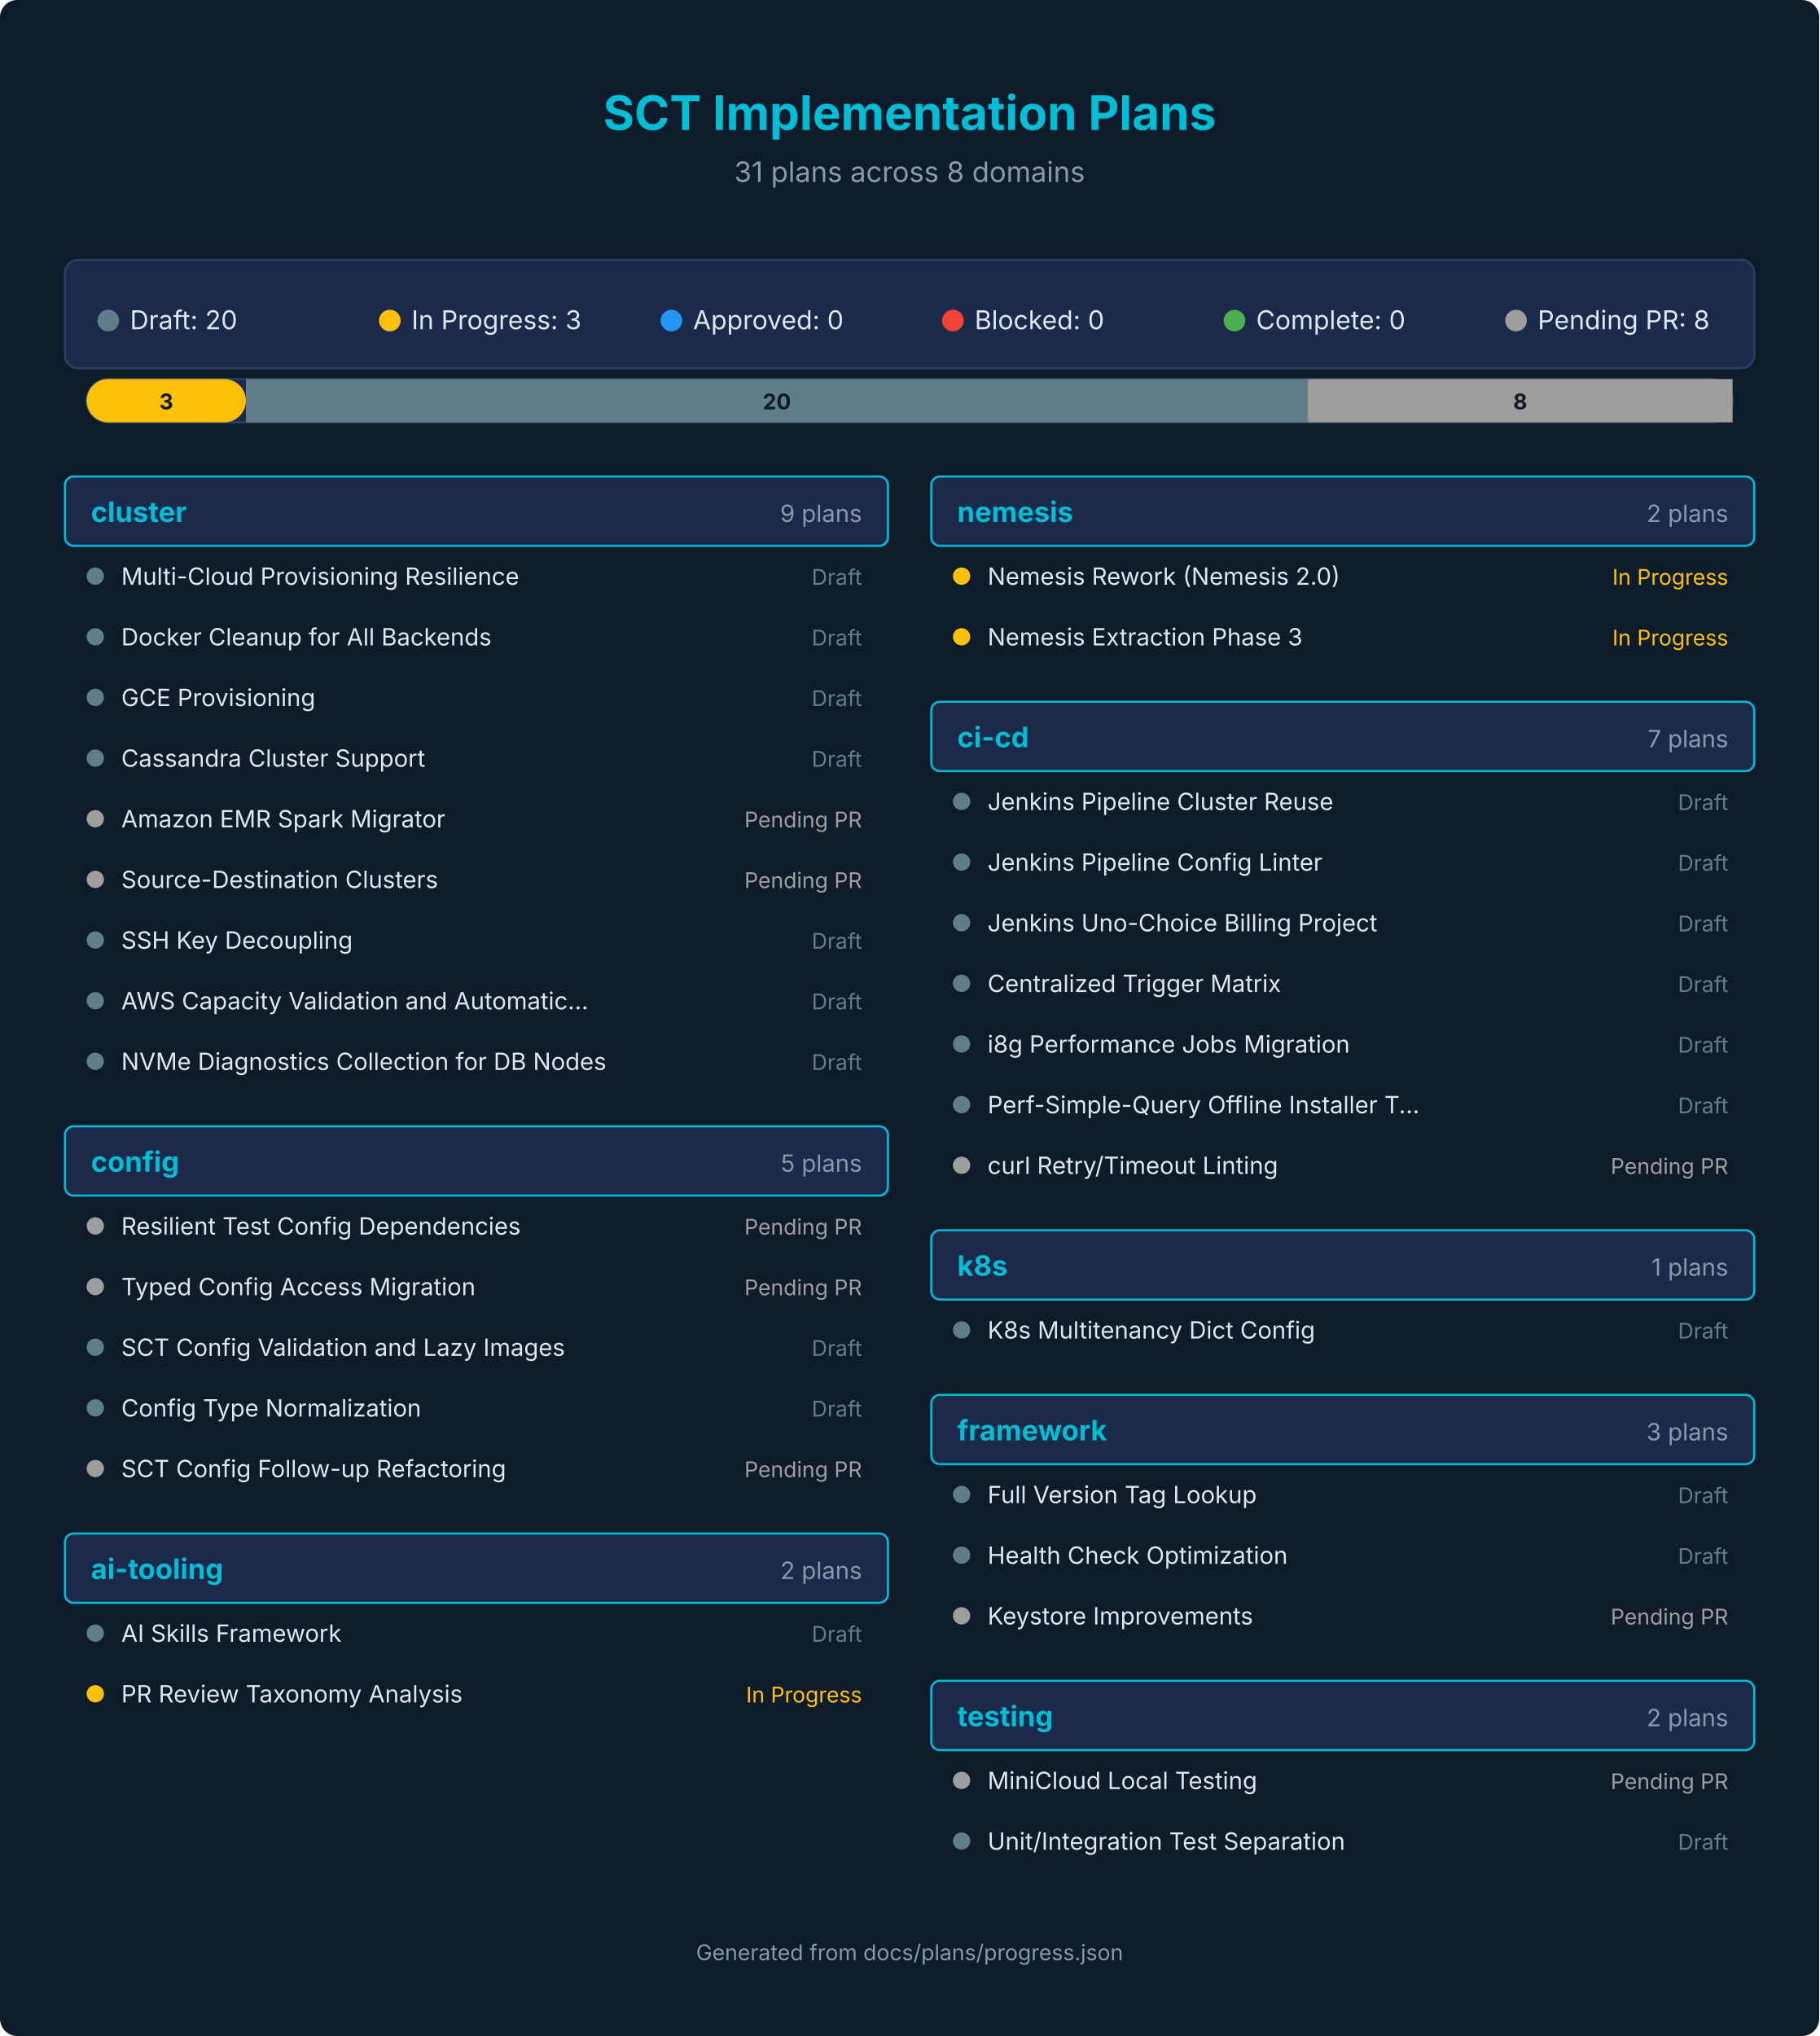
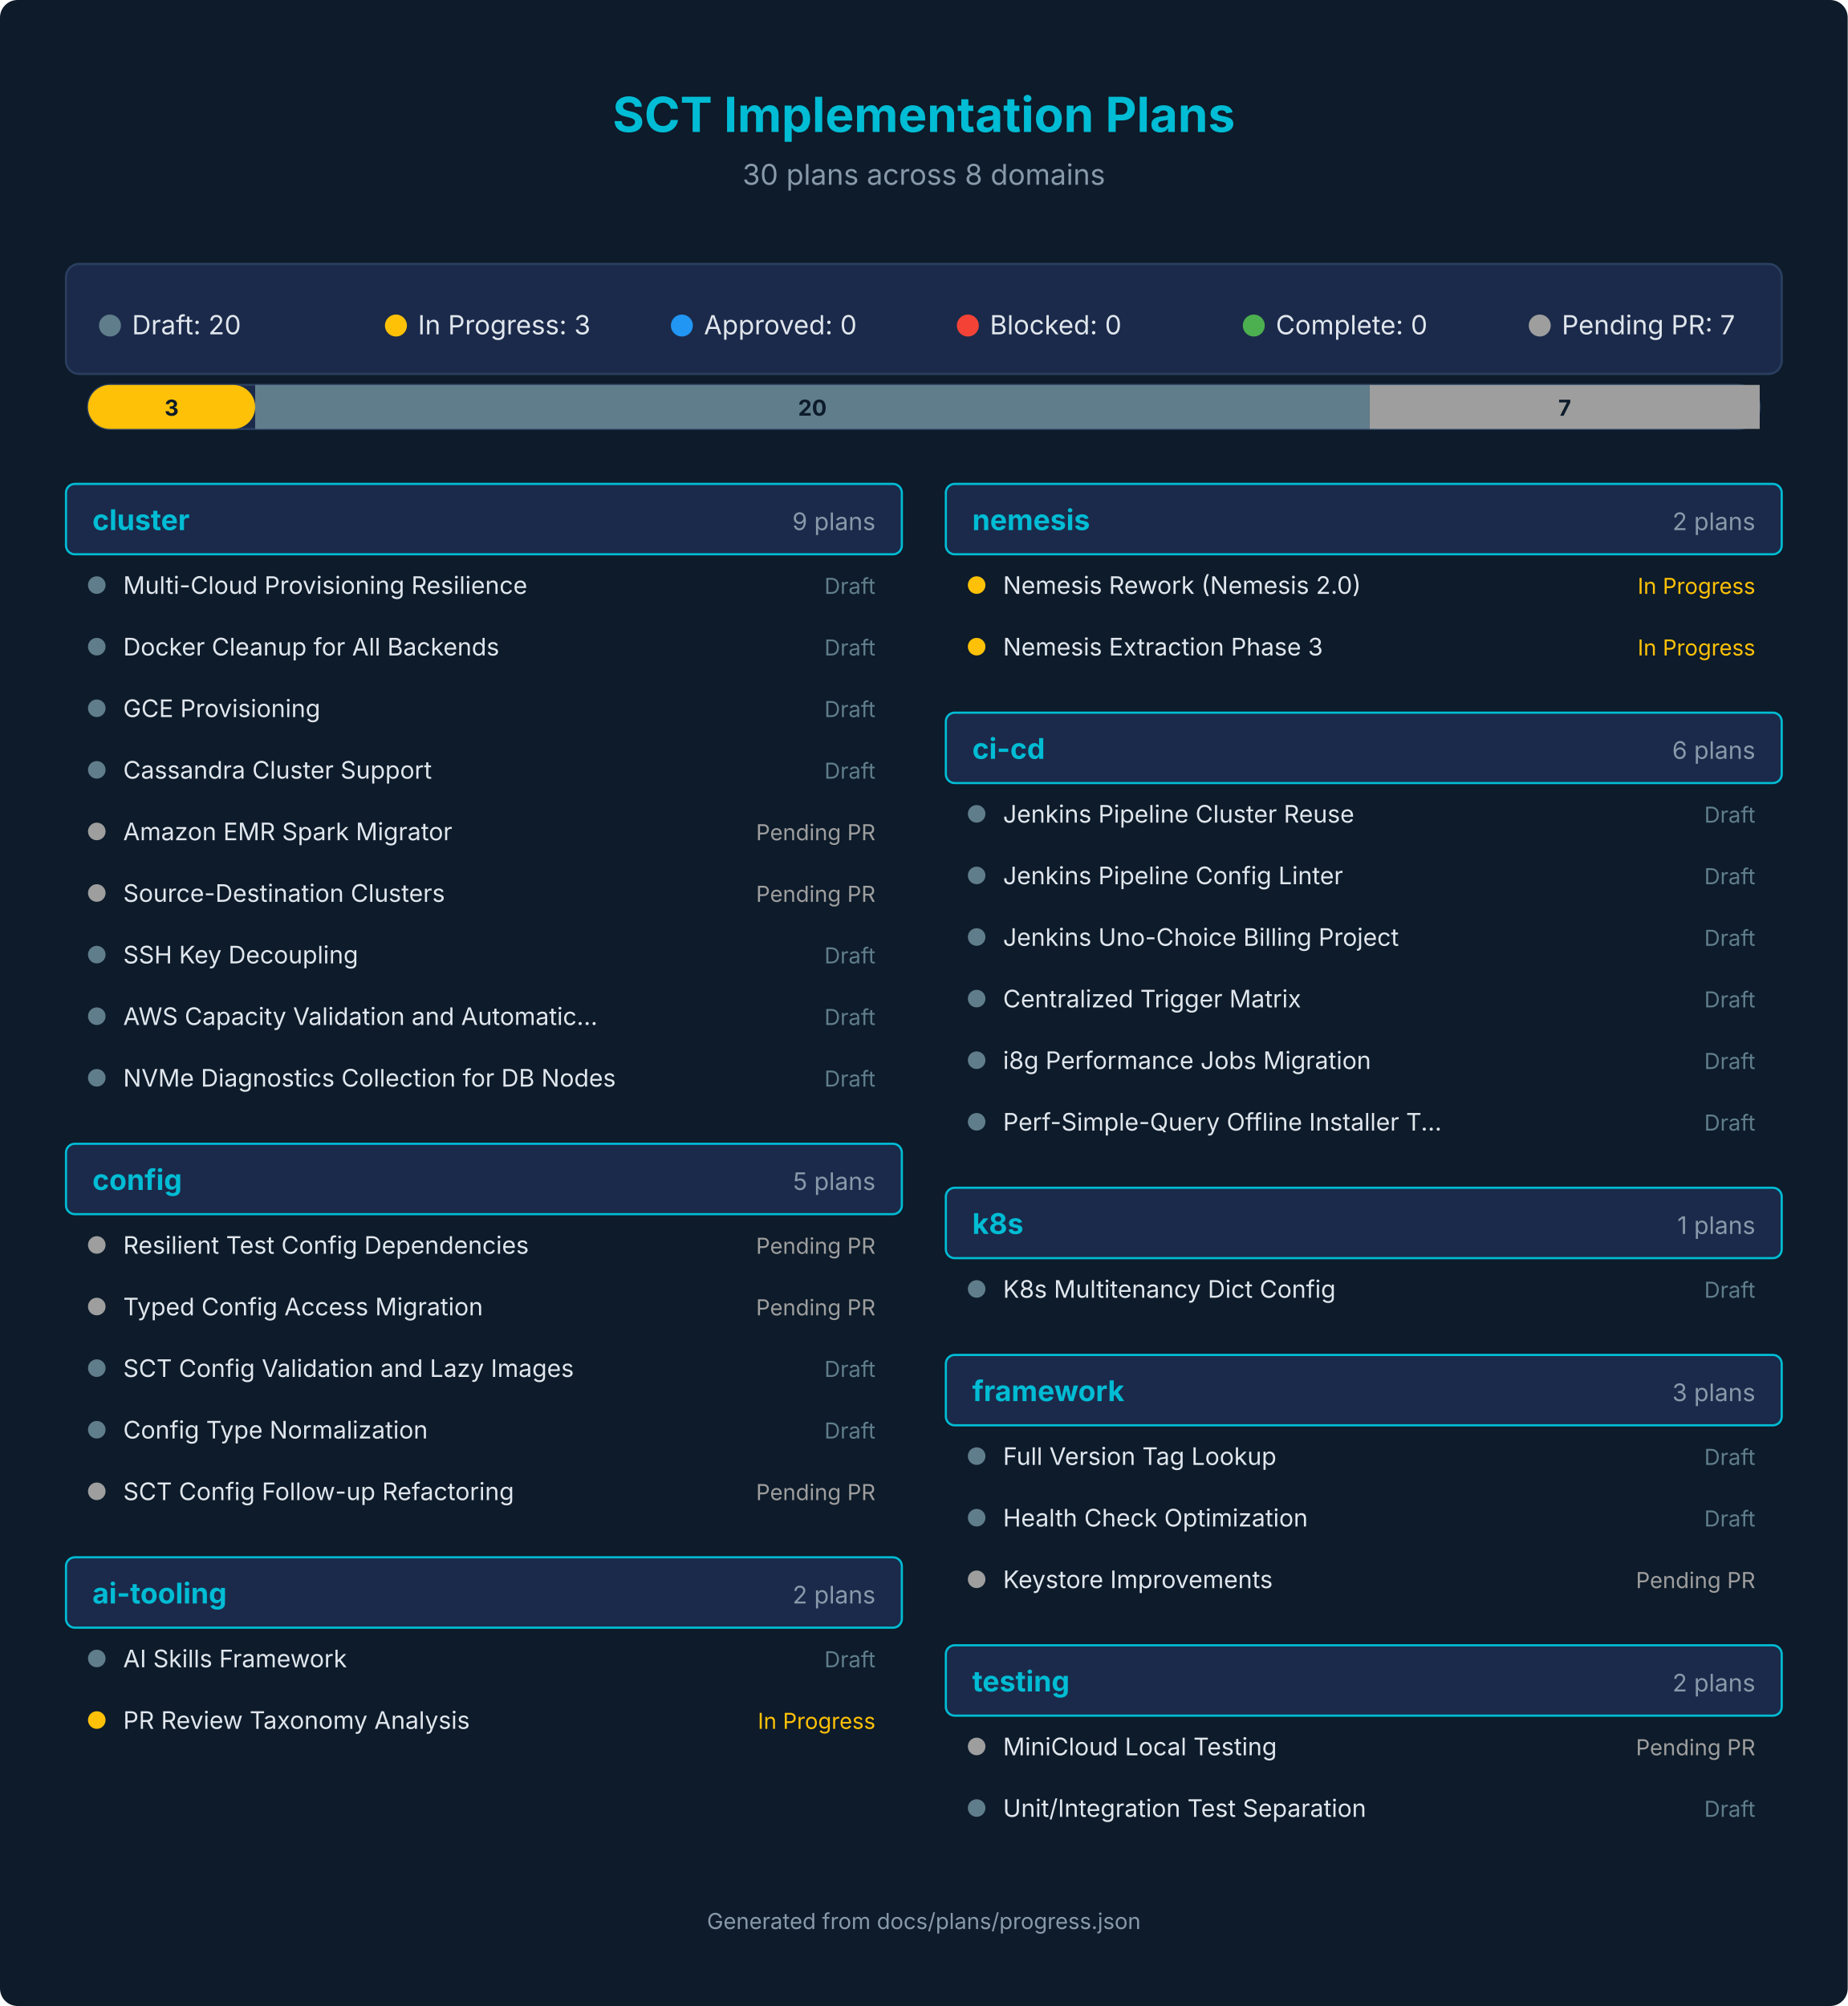
- <svg xmlns="http://www.w3.org/2000/svg" width="840" height="940" viewBox="0 0 840 940">
-   <rect width="840" height="940" fill="#0D1B2A" rx="8" />
+ <svg xmlns="http://www.w3.org/2000/svg" width="840" height="912" viewBox="0 0 840 912">
+   <rect width="840" height="912" fill="#0D1B2A" rx="8" />
  <text x="420" y="60" text-anchor="middle" font-family="system-ui, -apple-system, sans-serif" font-size="22" font-weight="bold" fill="#00BCD4">SCT Implementation Plans</text>
-   <text x="420" y="84" text-anchor="middle" font-family="system-ui, -apple-system, sans-serif" font-size="13" fill="#8899AA">31 plans across 8 domains</text>
+   <text x="420" y="84" text-anchor="middle" font-family="system-ui, -apple-system, sans-serif" font-size="13" fill="#8899AA">30 plans across 8 domains</text>
  <rect x="30" y="120" width="780" height="50" rx="6" fill="#1B2A4A" stroke="#2A3F5F" stroke-width="1" />
  <circle cx="50" cy="148" r="5" fill="#607D8B" />
  <text x="60" y="152" font-family="system-ui, -apple-system, sans-serif" font-size="12" fill="#E0E6ED">Draft: 20</text>
  <circle cx="180" cy="148" r="5" fill="#FFC107" />
  <text x="190" y="152" font-family="system-ui, -apple-system, sans-serif" font-size="12" fill="#E0E6ED">In Progress: 3</text>
  <circle cx="310" cy="148" r="5" fill="#2196F3" />
  <text x="320" y="152" font-family="system-ui, -apple-system, sans-serif" font-size="12" fill="#E0E6ED">Approved: 0</text>
  <circle cx="440" cy="148" r="5" fill="#F44336" />
  <text x="450" y="152" font-family="system-ui, -apple-system, sans-serif" font-size="12" fill="#E0E6ED">Blocked: 0</text>
  <circle cx="570" cy="148" r="5" fill="#4CAF50" />
  <text x="580" y="152" font-family="system-ui, -apple-system, sans-serif" font-size="12" fill="#E0E6ED">Complete: 0</text>
  <circle cx="700" cy="148" r="5" fill="#9E9E9E" />
-   <text x="710" y="152" font-family="system-ui, -apple-system, sans-serif" font-size="12" fill="#E0E6ED">Pending PR: 8</text>
+   <text x="710" y="152" font-family="system-ui, -apple-system, sans-serif" font-size="12" fill="#E0E6ED">Pending PR: 7</text>
  <rect x="40" y="175" width="760" height="20" rx="10" fill="#1B2A4A" stroke="#2A3F5F" stroke-width="1" />
-   <rect x="40" y="175" width="73.548" height="20" rx="10" fill="#FFC107" />
-   <text x="76.774" y="189" text-anchor="middle" font-family="system-ui, -apple-system, sans-serif" font-size="10" font-weight="bold" fill="#0D1B2A">3</text>
-   <rect x="113.548" y="175" width="490.323" height="20" rx="0" fill="#607D8B" />
-   <text x="358.71" y="189" text-anchor="middle" font-family="system-ui, -apple-system, sans-serif" font-size="10" font-weight="bold" fill="#0D1B2A">20</text>
-   <rect x="603.871" y="175" width="196.129" height="20" rx="0" fill="#9E9E9E" />
-   <text x="701.935" y="189" text-anchor="middle" font-family="system-ui, -apple-system, sans-serif" font-size="10" font-weight="bold" fill="#0D1B2A">8</text>
+   <rect x="40" y="175" width="76.0" height="20" rx="10" fill="#FFC107" />
+   <text x="78.0" y="189" text-anchor="middle" font-family="system-ui, -apple-system, sans-serif" font-size="10" font-weight="bold" fill="#0D1B2A">3</text>
+   <rect x="116.0" y="175" width="506.667" height="20" rx="0" fill="#607D8B" />
+   <text x="369.333" y="189" text-anchor="middle" font-family="system-ui, -apple-system, sans-serif" font-size="10" font-weight="bold" fill="#0D1B2A">20</text>
+   <rect x="622.667" y="175" width="177.333" height="20" rx="0" fill="#9E9E9E" />
+   <text x="711.333" y="189" text-anchor="middle" font-family="system-ui, -apple-system, sans-serif" font-size="10" font-weight="bold" fill="#0D1B2A">7</text>
  <rect x="30" y="220" width="380" height="32" rx="4" fill="#1B2A4A" stroke="#00BCD4" stroke-width="1" />
  <text x="42" y="241" font-family="system-ui, -apple-system, sans-serif" font-size="13" font-weight="bold" fill="#00BCD4">cluster</text>
  <text x="398" y="241" text-anchor="end" font-family="system-ui, -apple-system, sans-serif" font-size="11" fill="#8899AA">9 plans</text>
  <circle cx="44" cy="266" r="4" fill="#607D8B" />
  <text x="56" y="270" font-family="system-ui, -apple-system, sans-serif" font-size="11" fill="#E0E6ED">Multi-Cloud Provisioning Resilience</text>
  <text x="398" y="270" text-anchor="end" font-family="system-ui, -apple-system, sans-serif" font-size="10" fill="#607D8B">Draft</text>
  <circle cx="44" cy="294" r="4" fill="#607D8B" />
  <text x="56" y="298" font-family="system-ui, -apple-system, sans-serif" font-size="11" fill="#E0E6ED">Docker Cleanup for All Backends</text>
  <text x="398" y="298" text-anchor="end" font-family="system-ui, -apple-system, sans-serif" font-size="10" fill="#607D8B">Draft</text>
  <circle cx="44" cy="322" r="4" fill="#607D8B" />
  <text x="56" y="326" font-family="system-ui, -apple-system, sans-serif" font-size="11" fill="#E0E6ED">GCE Provisioning</text>
  <text x="398" y="326" text-anchor="end" font-family="system-ui, -apple-system, sans-serif" font-size="10" fill="#607D8B">Draft</text>
  <circle cx="44" cy="350" r="4" fill="#607D8B" />
  <text x="56" y="354" font-family="system-ui, -apple-system, sans-serif" font-size="11" fill="#E0E6ED">Cassandra Cluster Support</text>
  <text x="398" y="354" text-anchor="end" font-family="system-ui, -apple-system, sans-serif" font-size="10" fill="#607D8B">Draft</text>
  <circle cx="44" cy="378" r="4" fill="#9E9E9E" />
  <text x="56" y="382" font-family="system-ui, -apple-system, sans-serif" font-size="11" fill="#E0E6ED">Amazon EMR Spark Migrator</text>
  <text x="398" y="382" text-anchor="end" font-family="system-ui, -apple-system, sans-serif" font-size="10" fill="#9E9E9E">Pending PR</text>
  <circle cx="44" cy="406" r="4" fill="#9E9E9E" />
  <text x="56" y="410" font-family="system-ui, -apple-system, sans-serif" font-size="11" fill="#E0E6ED">Source-Destination Clusters</text>
  <text x="398" y="410" text-anchor="end" font-family="system-ui, -apple-system, sans-serif" font-size="10" fill="#9E9E9E">Pending PR</text>
  <circle cx="44" cy="434" r="4" fill="#607D8B" />
  <text x="56" y="438" font-family="system-ui, -apple-system, sans-serif" font-size="11" fill="#E0E6ED">SSH Key Decoupling</text>
  <text x="398" y="438" text-anchor="end" font-family="system-ui, -apple-system, sans-serif" font-size="10" fill="#607D8B">Draft</text>
  <circle cx="44" cy="462" r="4" fill="#607D8B" />
  <text x="56" y="466" font-family="system-ui, -apple-system, sans-serif" font-size="11" fill="#E0E6ED">AWS Capacity Validation and Automatic...</text>
  <text x="398" y="466" text-anchor="end" font-family="system-ui, -apple-system, sans-serif" font-size="10" fill="#607D8B">Draft</text>
  <circle cx="44" cy="490" r="4" fill="#607D8B" />
  <text x="56" y="494" font-family="system-ui, -apple-system, sans-serif" font-size="11" fill="#E0E6ED">NVMe Diagnostics Collection for DB Nodes</text>
  <text x="398" y="494" text-anchor="end" font-family="system-ui, -apple-system, sans-serif" font-size="10" fill="#607D8B">Draft</text>
  <rect x="30" y="520" width="380" height="32" rx="4" fill="#1B2A4A" stroke="#00BCD4" stroke-width="1" />
  <text x="42" y="541" font-family="system-ui, -apple-system, sans-serif" font-size="13" font-weight="bold" fill="#00BCD4">config</text>
  <text x="398" y="541" text-anchor="end" font-family="system-ui, -apple-system, sans-serif" font-size="11" fill="#8899AA">5 plans</text>
  <circle cx="44" cy="566" r="4" fill="#9E9E9E" />
  <text x="56" y="570" font-family="system-ui, -apple-system, sans-serif" font-size="11" fill="#E0E6ED">Resilient Test Config Dependencies</text>
  <text x="398" y="570" text-anchor="end" font-family="system-ui, -apple-system, sans-serif" font-size="10" fill="#9E9E9E">Pending PR</text>
  <circle cx="44" cy="594" r="4" fill="#9E9E9E" />
  <text x="56" y="598" font-family="system-ui, -apple-system, sans-serif" font-size="11" fill="#E0E6ED">Typed Config Access Migration</text>
  <text x="398" y="598" text-anchor="end" font-family="system-ui, -apple-system, sans-serif" font-size="10" fill="#9E9E9E">Pending PR</text>
  <circle cx="44" cy="622" r="4" fill="#607D8B" />
  <text x="56" y="626" font-family="system-ui, -apple-system, sans-serif" font-size="11" fill="#E0E6ED">SCT Config Validation and Lazy Images</text>
  <text x="398" y="626" text-anchor="end" font-family="system-ui, -apple-system, sans-serif" font-size="10" fill="#607D8B">Draft</text>
  <circle cx="44" cy="650" r="4" fill="#607D8B" />
  <text x="56" y="654" font-family="system-ui, -apple-system, sans-serif" font-size="11" fill="#E0E6ED">Config Type Normalization</text>
  <text x="398" y="654" text-anchor="end" font-family="system-ui, -apple-system, sans-serif" font-size="10" fill="#607D8B">Draft</text>
  <circle cx="44" cy="678" r="4" fill="#9E9E9E" />
  <text x="56" y="682" font-family="system-ui, -apple-system, sans-serif" font-size="11" fill="#E0E6ED">SCT Config Follow-up Refactoring</text>
  <text x="398" y="682" text-anchor="end" font-family="system-ui, -apple-system, sans-serif" font-size="10" fill="#9E9E9E">Pending PR</text>
  <rect x="30" y="708" width="380" height="32" rx="4" fill="#1B2A4A" stroke="#00BCD4" stroke-width="1" />
  <text x="42" y="729" font-family="system-ui, -apple-system, sans-serif" font-size="13" font-weight="bold" fill="#00BCD4">ai-tooling</text>
  <text x="398" y="729" text-anchor="end" font-family="system-ui, -apple-system, sans-serif" font-size="11" fill="#8899AA">2 plans</text>
  <circle cx="44" cy="754" r="4" fill="#607D8B" />
  <text x="56" y="758" font-family="system-ui, -apple-system, sans-serif" font-size="11" fill="#E0E6ED">AI Skills Framework</text>
  <text x="398" y="758" text-anchor="end" font-family="system-ui, -apple-system, sans-serif" font-size="10" fill="#607D8B">Draft</text>
  <circle cx="44" cy="782" r="4" fill="#FFC107" />
  <text x="56" y="786" font-family="system-ui, -apple-system, sans-serif" font-size="11" fill="#E0E6ED">PR Review Taxonomy Analysis</text>
  <text x="398" y="786" text-anchor="end" font-family="system-ui, -apple-system, sans-serif" font-size="10" fill="#FFC107">In Progress</text>
  <rect x="430" y="220" width="380" height="32" rx="4" fill="#1B2A4A" stroke="#00BCD4" stroke-width="1" />
  <text x="442" y="241" font-family="system-ui, -apple-system, sans-serif" font-size="13" font-weight="bold" fill="#00BCD4">nemesis</text>
  <text x="798" y="241" text-anchor="end" font-family="system-ui, -apple-system, sans-serif" font-size="11" fill="#8899AA">2 plans</text>
  <circle cx="444" cy="266" r="4" fill="#FFC107" />
  <text x="456" y="270" font-family="system-ui, -apple-system, sans-serif" font-size="11" fill="#E0E6ED">Nemesis Rework (Nemesis 2.0)</text>
  <text x="798" y="270" text-anchor="end" font-family="system-ui, -apple-system, sans-serif" font-size="10" fill="#FFC107">In Progress</text>
  <circle cx="444" cy="294" r="4" fill="#FFC107" />
  <text x="456" y="298" font-family="system-ui, -apple-system, sans-serif" font-size="11" fill="#E0E6ED">Nemesis Extraction Phase 3</text>
  <text x="798" y="298" text-anchor="end" font-family="system-ui, -apple-system, sans-serif" font-size="10" fill="#FFC107">In Progress</text>
  <rect x="430" y="324" width="380" height="32" rx="4" fill="#1B2A4A" stroke="#00BCD4" stroke-width="1" />
  <text x="442" y="345" font-family="system-ui, -apple-system, sans-serif" font-size="13" font-weight="bold" fill="#00BCD4">ci-cd</text>
-   <text x="798" y="345" text-anchor="end" font-family="system-ui, -apple-system, sans-serif" font-size="11" fill="#8899AA">7 plans</text>
+   <text x="798" y="345" text-anchor="end" font-family="system-ui, -apple-system, sans-serif" font-size="11" fill="#8899AA">6 plans</text>
  <circle cx="444" cy="370" r="4" fill="#607D8B" />
  <text x="456" y="374" font-family="system-ui, -apple-system, sans-serif" font-size="11" fill="#E0E6ED">Jenkins Pipeline Cluster Reuse</text>
  <text x="798" y="374" text-anchor="end" font-family="system-ui, -apple-system, sans-serif" font-size="10" fill="#607D8B">Draft</text>
  <circle cx="444" cy="398" r="4" fill="#607D8B" />
  <text x="456" y="402" font-family="system-ui, -apple-system, sans-serif" font-size="11" fill="#E0E6ED">Jenkins Pipeline Config Linter</text>
  <text x="798" y="402" text-anchor="end" font-family="system-ui, -apple-system, sans-serif" font-size="10" fill="#607D8B">Draft</text>
  <circle cx="444" cy="426" r="4" fill="#607D8B" />
  <text x="456" y="430" font-family="system-ui, -apple-system, sans-serif" font-size="11" fill="#E0E6ED">Jenkins Uno-Choice Billing Project</text>
  <text x="798" y="430" text-anchor="end" font-family="system-ui, -apple-system, sans-serif" font-size="10" fill="#607D8B">Draft</text>
  <circle cx="444" cy="454" r="4" fill="#607D8B" />
  <text x="456" y="458" font-family="system-ui, -apple-system, sans-serif" font-size="11" fill="#E0E6ED">Centralized Trigger Matrix</text>
  <text x="798" y="458" text-anchor="end" font-family="system-ui, -apple-system, sans-serif" font-size="10" fill="#607D8B">Draft</text>
  <circle cx="444" cy="482" r="4" fill="#607D8B" />
  <text x="456" y="486" font-family="system-ui, -apple-system, sans-serif" font-size="11" fill="#E0E6ED">i8g Performance Jobs Migration</text>
  <text x="798" y="486" text-anchor="end" font-family="system-ui, -apple-system, sans-serif" font-size="10" fill="#607D8B">Draft</text>
  <circle cx="444" cy="510" r="4" fill="#607D8B" />
  <text x="456" y="514" font-family="system-ui, -apple-system, sans-serif" font-size="11" fill="#E0E6ED">Perf-Simple-Query Offline Installer T...</text>
  <text x="798" y="514" text-anchor="end" font-family="system-ui, -apple-system, sans-serif" font-size="10" fill="#607D8B">Draft</text>
-   <circle cx="444" cy="538" r="4" fill="#9E9E9E" />
-   <text x="456" y="542" font-family="system-ui, -apple-system, sans-serif" font-size="11" fill="#E0E6ED">curl Retry/Timeout Linting</text>
-   <text x="798" y="542" text-anchor="end" font-family="system-ui, -apple-system, sans-serif" font-size="10" fill="#9E9E9E">Pending PR</text>
-   <rect x="430" y="568" width="380" height="32" rx="4" fill="#1B2A4A" stroke="#00BCD4" stroke-width="1" />
-   <text x="442" y="589" font-family="system-ui, -apple-system, sans-serif" font-size="13" font-weight="bold" fill="#00BCD4">k8s</text>
-   <text x="798" y="589" text-anchor="end" font-family="system-ui, -apple-system, sans-serif" font-size="11" fill="#8899AA">1 plans</text>
-   <circle cx="444" cy="614" r="4" fill="#607D8B" />
-   <text x="456" y="618" font-family="system-ui, -apple-system, sans-serif" font-size="11" fill="#E0E6ED">K8s Multitenancy Dict Config</text>
-   <text x="798" y="618" text-anchor="end" font-family="system-ui, -apple-system, sans-serif" font-size="10" fill="#607D8B">Draft</text>
-   <rect x="430" y="644" width="380" height="32" rx="4" fill="#1B2A4A" stroke="#00BCD4" stroke-width="1" />
-   <text x="442" y="665" font-family="system-ui, -apple-system, sans-serif" font-size="13" font-weight="bold" fill="#00BCD4">framework</text>
-   <text x="798" y="665" text-anchor="end" font-family="system-ui, -apple-system, sans-serif" font-size="11" fill="#8899AA">3 plans</text>
+   <rect x="430" y="540" width="380" height="32" rx="4" fill="#1B2A4A" stroke="#00BCD4" stroke-width="1" />
+   <text x="442" y="561" font-family="system-ui, -apple-system, sans-serif" font-size="13" font-weight="bold" fill="#00BCD4">k8s</text>
+   <text x="798" y="561" text-anchor="end" font-family="system-ui, -apple-system, sans-serif" font-size="11" fill="#8899AA">1 plans</text>
+   <circle cx="444" cy="586" r="4" fill="#607D8B" />
+   <text x="456" y="590" font-family="system-ui, -apple-system, sans-serif" font-size="11" fill="#E0E6ED">K8s Multitenancy Dict Config</text>
+   <text x="798" y="590" text-anchor="end" font-family="system-ui, -apple-system, sans-serif" font-size="10" fill="#607D8B">Draft</text>
+   <rect x="430" y="616" width="380" height="32" rx="4" fill="#1B2A4A" stroke="#00BCD4" stroke-width="1" />
+   <text x="442" y="637" font-family="system-ui, -apple-system, sans-serif" font-size="13" font-weight="bold" fill="#00BCD4">framework</text>
+   <text x="798" y="637" text-anchor="end" font-family="system-ui, -apple-system, sans-serif" font-size="11" fill="#8899AA">3 plans</text>
+   <circle cx="444" cy="662" r="4" fill="#607D8B" />
+   <text x="456" y="666" font-family="system-ui, -apple-system, sans-serif" font-size="11" fill="#E0E6ED">Full Version Tag Lookup</text>
+   <text x="798" y="666" text-anchor="end" font-family="system-ui, -apple-system, sans-serif" font-size="10" fill="#607D8B">Draft</text>
  <circle cx="444" cy="690" r="4" fill="#607D8B" />
-   <text x="456" y="694" font-family="system-ui, -apple-system, sans-serif" font-size="11" fill="#E0E6ED">Full Version Tag Lookup</text>
+   <text x="456" y="694" font-family="system-ui, -apple-system, sans-serif" font-size="11" fill="#E0E6ED">Health Check Optimization</text>
  <text x="798" y="694" text-anchor="end" font-family="system-ui, -apple-system, sans-serif" font-size="10" fill="#607D8B">Draft</text>
-   <circle cx="444" cy="718" r="4" fill="#607D8B" />
-   <text x="456" y="722" font-family="system-ui, -apple-system, sans-serif" font-size="11" fill="#E0E6ED">Health Check Optimization</text>
-   <text x="798" y="722" text-anchor="end" font-family="system-ui, -apple-system, sans-serif" font-size="10" fill="#607D8B">Draft</text>
-   <circle cx="444" cy="746" r="4" fill="#9E9E9E" />
-   <text x="456" y="750" font-family="system-ui, -apple-system, sans-serif" font-size="11" fill="#E0E6ED">Keystore Improvements</text>
-   <text x="798" y="750" text-anchor="end" font-family="system-ui, -apple-system, sans-serif" font-size="10" fill="#9E9E9E">Pending PR</text>
-   <rect x="430" y="776" width="380" height="32" rx="4" fill="#1B2A4A" stroke="#00BCD4" stroke-width="1" />
-   <text x="442" y="797" font-family="system-ui, -apple-system, sans-serif" font-size="13" font-weight="bold" fill="#00BCD4">testing</text>
-   <text x="798" y="797" text-anchor="end" font-family="system-ui, -apple-system, sans-serif" font-size="11" fill="#8899AA">2 plans</text>
-   <circle cx="444" cy="822" r="4" fill="#9E9E9E" />
-   <text x="456" y="826" font-family="system-ui, -apple-system, sans-serif" font-size="11" fill="#E0E6ED">MiniCloud Local Testing</text>
-   <text x="798" y="826" text-anchor="end" font-family="system-ui, -apple-system, sans-serif" font-size="10" fill="#9E9E9E">Pending PR</text>
-   <circle cx="444" cy="850" r="4" fill="#607D8B" />
-   <text x="456" y="854" font-family="system-ui, -apple-system, sans-serif" font-size="11" fill="#E0E6ED">Unit/Integration Test Separation</text>
-   <text x="798" y="854" text-anchor="end" font-family="system-ui, -apple-system, sans-serif" font-size="10" fill="#607D8B">Draft</text>
-   <text x="420" y="905" text-anchor="middle" font-family="system-ui, -apple-system, sans-serif" font-size="10" fill="#8899AA">Generated from docs/plans/progress.json</text>
+   <circle cx="444" cy="718" r="4" fill="#9E9E9E" />
+   <text x="456" y="722" font-family="system-ui, -apple-system, sans-serif" font-size="11" fill="#E0E6ED">Keystore Improvements</text>
+   <text x="798" y="722" text-anchor="end" font-family="system-ui, -apple-system, sans-serif" font-size="10" fill="#9E9E9E">Pending PR</text>
+   <rect x="430" y="748" width="380" height="32" rx="4" fill="#1B2A4A" stroke="#00BCD4" stroke-width="1" />
+   <text x="442" y="769" font-family="system-ui, -apple-system, sans-serif" font-size="13" font-weight="bold" fill="#00BCD4">testing</text>
+   <text x="798" y="769" text-anchor="end" font-family="system-ui, -apple-system, sans-serif" font-size="11" fill="#8899AA">2 plans</text>
+   <circle cx="444" cy="794" r="4" fill="#9E9E9E" />
+   <text x="456" y="798" font-family="system-ui, -apple-system, sans-serif" font-size="11" fill="#E0E6ED">MiniCloud Local Testing</text>
+   <text x="798" y="798" text-anchor="end" font-family="system-ui, -apple-system, sans-serif" font-size="10" fill="#9E9E9E">Pending PR</text>
+   <circle cx="444" cy="822" r="4" fill="#607D8B" />
+   <text x="456" y="826" font-family="system-ui, -apple-system, sans-serif" font-size="11" fill="#E0E6ED">Unit/Integration Test Separation</text>
+   <text x="798" y="826" text-anchor="end" font-family="system-ui, -apple-system, sans-serif" font-size="10" fill="#607D8B">Draft</text>
+   <text x="420" y="877" text-anchor="middle" font-family="system-ui, -apple-system, sans-serif" font-size="10" fill="#8899AA">Generated from docs/plans/progress.json</text>
</svg>
